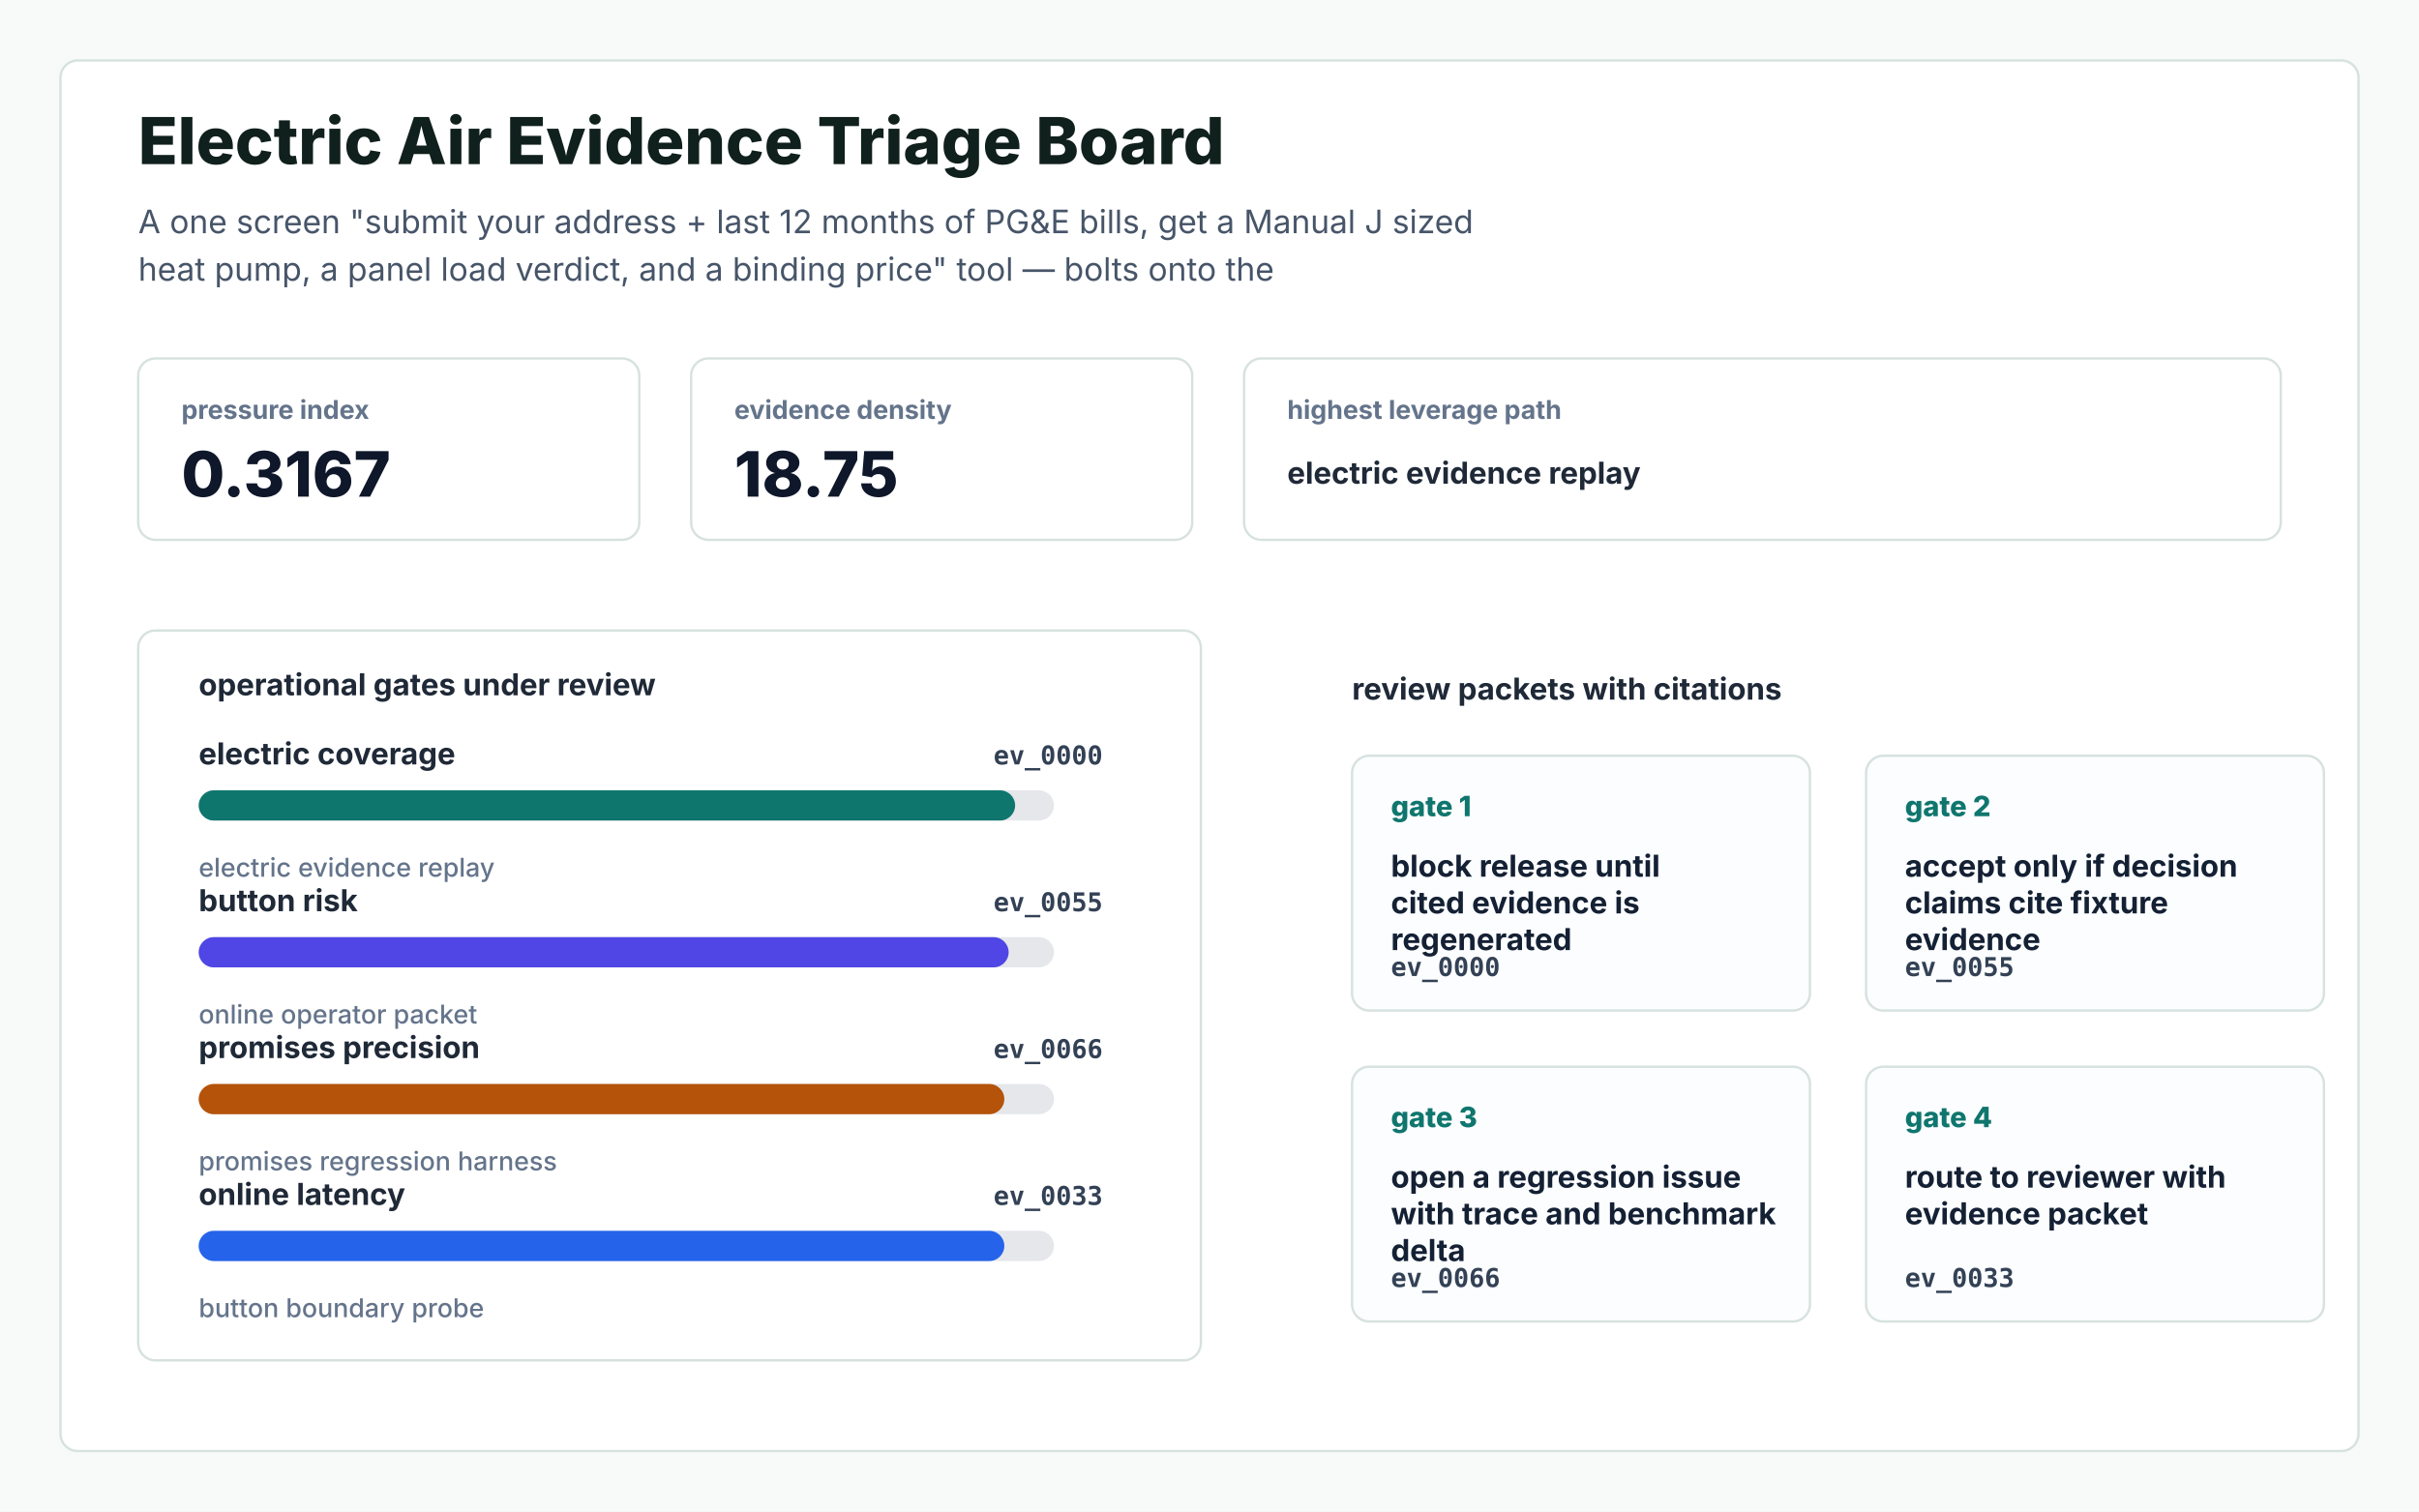
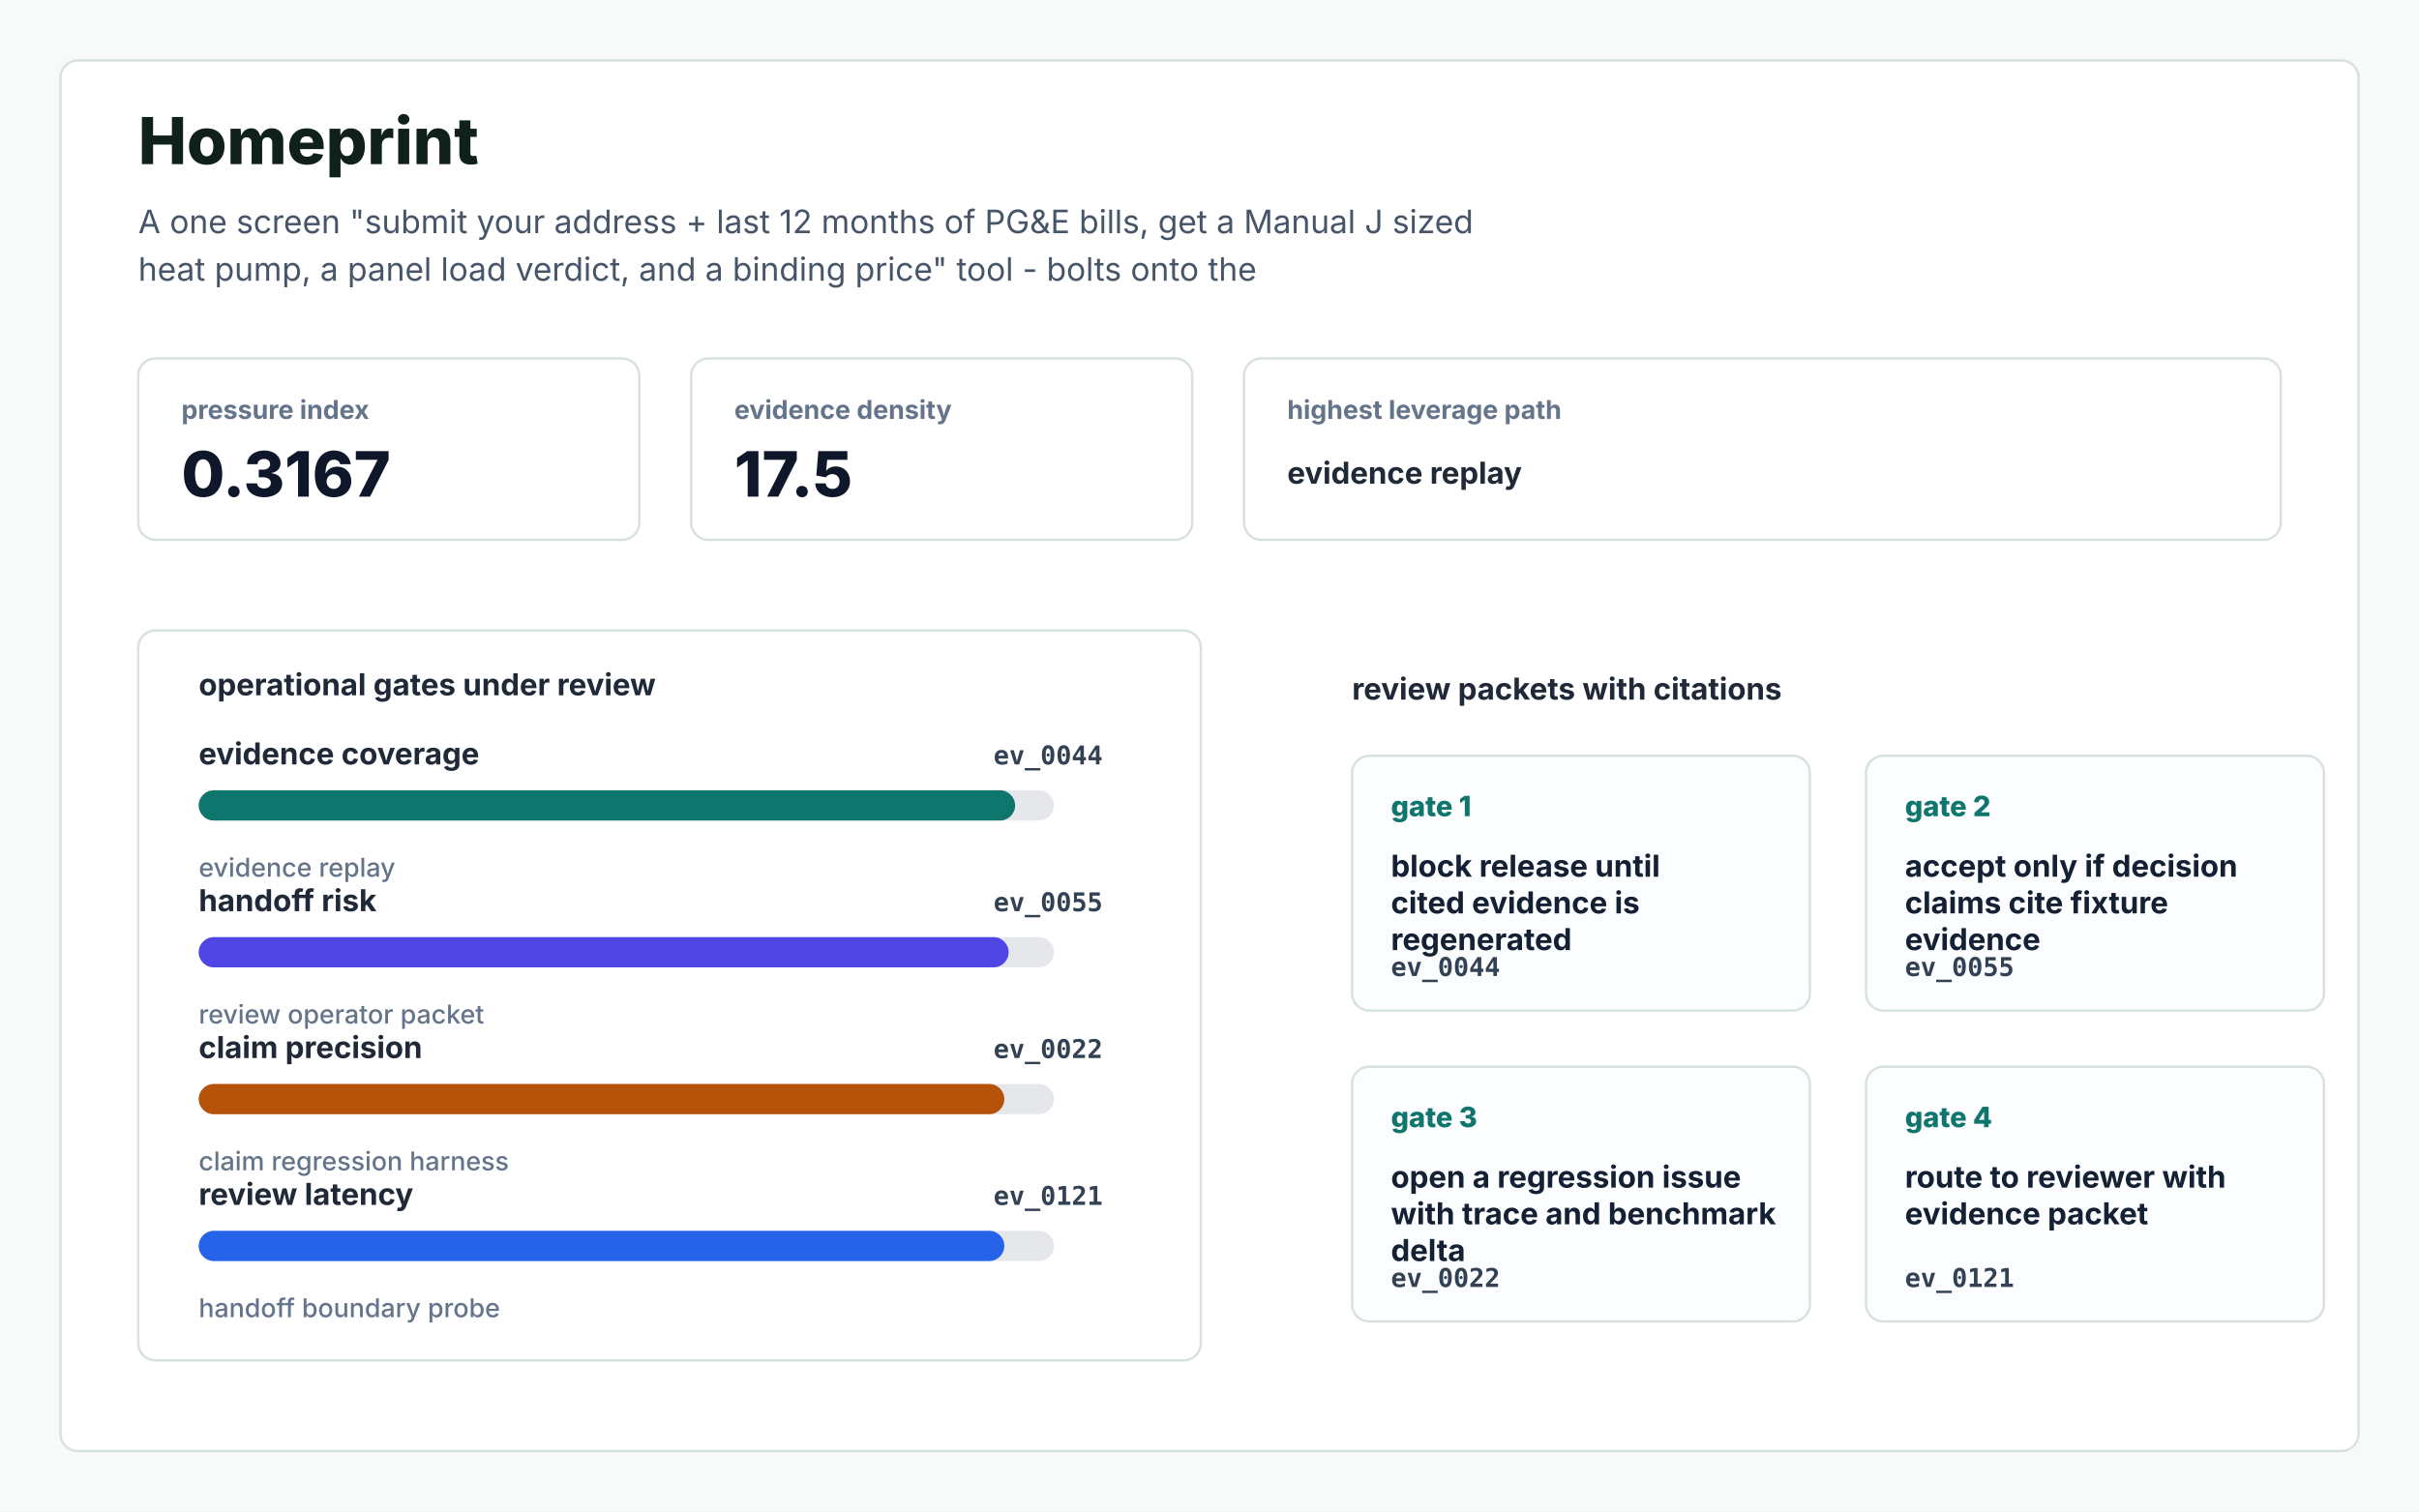
- <svg xmlns="http://www.w3.org/2000/svg" width="1120" height="700" viewBox="0 0 1120 700" role="img" aria-label="Electric Air visual evidence dashboard">
+ <svg xmlns="http://www.w3.org/2000/svg" width="1120" height="700" viewBox="0 0 1120 700" role="img" aria-label="Homeprint visual evidence dashboard">
  <defs>
    <style>
      .bg { fill:#f7faf9; }
      .panel { fill:#ffffff; stroke:#d7e2df; stroke-width:1.1; }
      .card { fill:#ffffff; stroke:#d7e2df; stroke-width:1.1; }
      .actioncard { fill:#fbfdff; stroke:#d7e2df; stroke-width:1.1; }
      .title { font:760 30px -apple-system,BlinkMacSystemFont,"Segoe UI",sans-serif; fill:#10201c; }
      .sub { font:420 15px -apple-system,BlinkMacSystemFont,"Segoe UI",sans-serif; fill:#475569; }
      .label { font:700 14px -apple-system,BlinkMacSystemFont,"Segoe UI",sans-serif; fill:#1f2937; }
      .caption { font:500 12px -apple-system,BlinkMacSystemFont,"Segoe UI",sans-serif; fill:#64748b; }
      .small { font:650 12px -apple-system,BlinkMacSystemFont,"Segoe UI",sans-serif; fill:#64748b; }
      .metric { font:780 29px -apple-system,BlinkMacSystemFont,"Segoe UI",sans-serif; fill:#0f172a; }
      .rank { font:760 13px -apple-system,BlinkMacSystemFont,"Segoe UI",sans-serif; fill:#0f766e; }
      .cardtext { font:650 14px -apple-system,BlinkMacSystemFont,"Segoe UI",sans-serif; fill:#142033; }
      .mono { font:700 12px ui-monospace,SFMono-Regular,Menlo,monospace; fill:#334155; }
    </style>
  </defs>
  <rect class="bg" width="1120" height="700" />
  <rect class="panel" x="28" y="28" width="1064" height="644" rx="8" />
-   <text class="title" x="64" y="76">Electric Air Evidence Triage Board</text>
+   <text class="title" x="64" y="76">Homeprint</text>
  <text class="sub" x="64" y="108">
    <tspan x="64" dy="0">A one screen "submit your address + last 12 months of PG&amp;E bills, get a Manual J sized</tspan>
-     <tspan x="64" dy="22">heat pump, a panel load verdict, and a binding price" tool — bolts onto the</tspan>
+     <tspan x="64" dy="22">heat pump, a panel load verdict, and a binding price" tool - bolts onto the</tspan>
  </text>
  <rect class="card" x="64" y="166" width="232" height="84" rx="8" />
  <text class="small" x="84" y="194">pressure index</text>
  <text class="metric" x="84" y="230">0.3167</text>
  <rect class="card" x="320" y="166" width="232" height="84" rx="8" />
  <text class="small" x="340" y="194">evidence density</text>
-   <text class="metric" x="340" y="230">18.75</text>
+   <text class="metric" x="340" y="230">17.5</text>
  <rect class="card" x="576" y="166" width="480" height="84" rx="8" />
  <text class="small" x="596" y="194">highest leverage path</text>
  <text class="label" x="596" y="224">
-     <tspan x="596" dy="0">electric evidence replay</tspan>
+     <tspan x="596" dy="0">evidence replay</tspan>
  </text>
  <rect class="card" x="64" y="292" width="492" height="338" rx="8" />
  <text class="label" x="92" y="322">operational gates under review</text>
-   <text x="92" y="354" class="label">electric coverage</text>
-   <text x="460" y="354" class="mono">ev_0000</text>
+   <text x="92" y="354" class="label">evidence coverage</text>
+   <text x="460" y="354" class="mono">ev_0044</text>
  <rect x="92" y="366" width="396" height="14" rx="7" fill="#e5e7eb" />
  <rect x="92" y="366" width="378" height="14" rx="7" fill="#0f766e" />
-   <text x="92" y="406" class="caption">electric evidence replay</text>
-   <text x="92" y="422" class="label">button risk</text>
+   <text x="92" y="406" class="caption">evidence replay</text>
+   <text x="92" y="422" class="label">handoff risk</text>
  <text x="460" y="422" class="mono">ev_0055</text>
  <rect x="92" y="434" width="396" height="14" rx="7" fill="#e5e7eb" />
  <rect x="92" y="434" width="375" height="14" rx="7" fill="#4f46e5" />
-   <text x="92" y="474" class="caption">online operator packet</text>
-   <text x="92" y="490" class="label">promises precision</text>
-   <text x="460" y="490" class="mono">ev_0066</text>
+   <text x="92" y="474" class="caption">review operator packet</text>
+   <text x="92" y="490" class="label">claim precision</text>
+   <text x="460" y="490" class="mono">ev_0022</text>
  <rect x="92" y="502" width="396" height="14" rx="7" fill="#e5e7eb" />
  <rect x="92" y="502" width="373" height="14" rx="7" fill="#b45309" />
-   <text x="92" y="542" class="caption">promises regression harness</text>
-   <text x="92" y="558" class="label">online latency</text>
-   <text x="460" y="558" class="mono">ev_0033</text>
+   <text x="92" y="542" class="caption">claim regression harness</text>
+   <text x="92" y="558" class="label">review latency</text>
+   <text x="460" y="558" class="mono">ev_0121</text>
  <rect x="92" y="570" width="396" height="14" rx="7" fill="#e5e7eb" />
  <rect x="92" y="570" width="373" height="14" rx="7" fill="#2563eb" />
-   <text x="92" y="610" class="caption">button boundary probe</text>
+   <text x="92" y="610" class="caption">handoff boundary probe</text>
  <text class="label" x="626" y="324">review packets with citations</text>
  <rect class="actioncard" x="626" y="350" width="212" height="118" rx="8" />
  <text class="rank" x="644" y="378">gate 1</text>
  <text class="cardtext" x="644" y="406">
    <tspan x="644" dy="0">block release until</tspan>
    <tspan x="644" dy="17">cited evidence is</tspan>
    <tspan x="644" dy="17">regenerated</tspan>
  </text>
-   <text class="mono" x="644" y="452">ev_0000</text>
+   <text class="mono" x="644" y="452">ev_0044</text>
  <rect class="actioncard" x="864" y="350" width="212" height="118" rx="8" />
  <text class="rank" x="882" y="378">gate 2</text>
  <text class="cardtext" x="882" y="406">
    <tspan x="882" dy="0">accept only if decision</tspan>
    <tspan x="882" dy="17">claims cite fixture</tspan>
    <tspan x="882" dy="17">evidence</tspan>
  </text>
  <text class="mono" x="882" y="452">ev_0055</text>
  <rect class="actioncard" x="626" y="494" width="212" height="118" rx="8" />
  <text class="rank" x="644" y="522">gate 3</text>
  <text class="cardtext" x="644" y="550">
    <tspan x="644" dy="0">open a regression issue</tspan>
    <tspan x="644" dy="17">with trace and benchmark</tspan>
    <tspan x="644" dy="17">delta</tspan>
  </text>
-   <text class="mono" x="644" y="596">ev_0066</text>
+   <text class="mono" x="644" y="596">ev_0022</text>
  <rect class="actioncard" x="864" y="494" width="212" height="118" rx="8" />
  <text class="rank" x="882" y="522">gate 4</text>
  <text class="cardtext" x="882" y="550">
    <tspan x="882" dy="0">route to reviewer with</tspan>
    <tspan x="882" dy="17">evidence packet</tspan>
  </text>
-   <text class="mono" x="882" y="596">ev_0033</text>
+   <text class="mono" x="882" y="596">ev_0121</text>
</svg>
